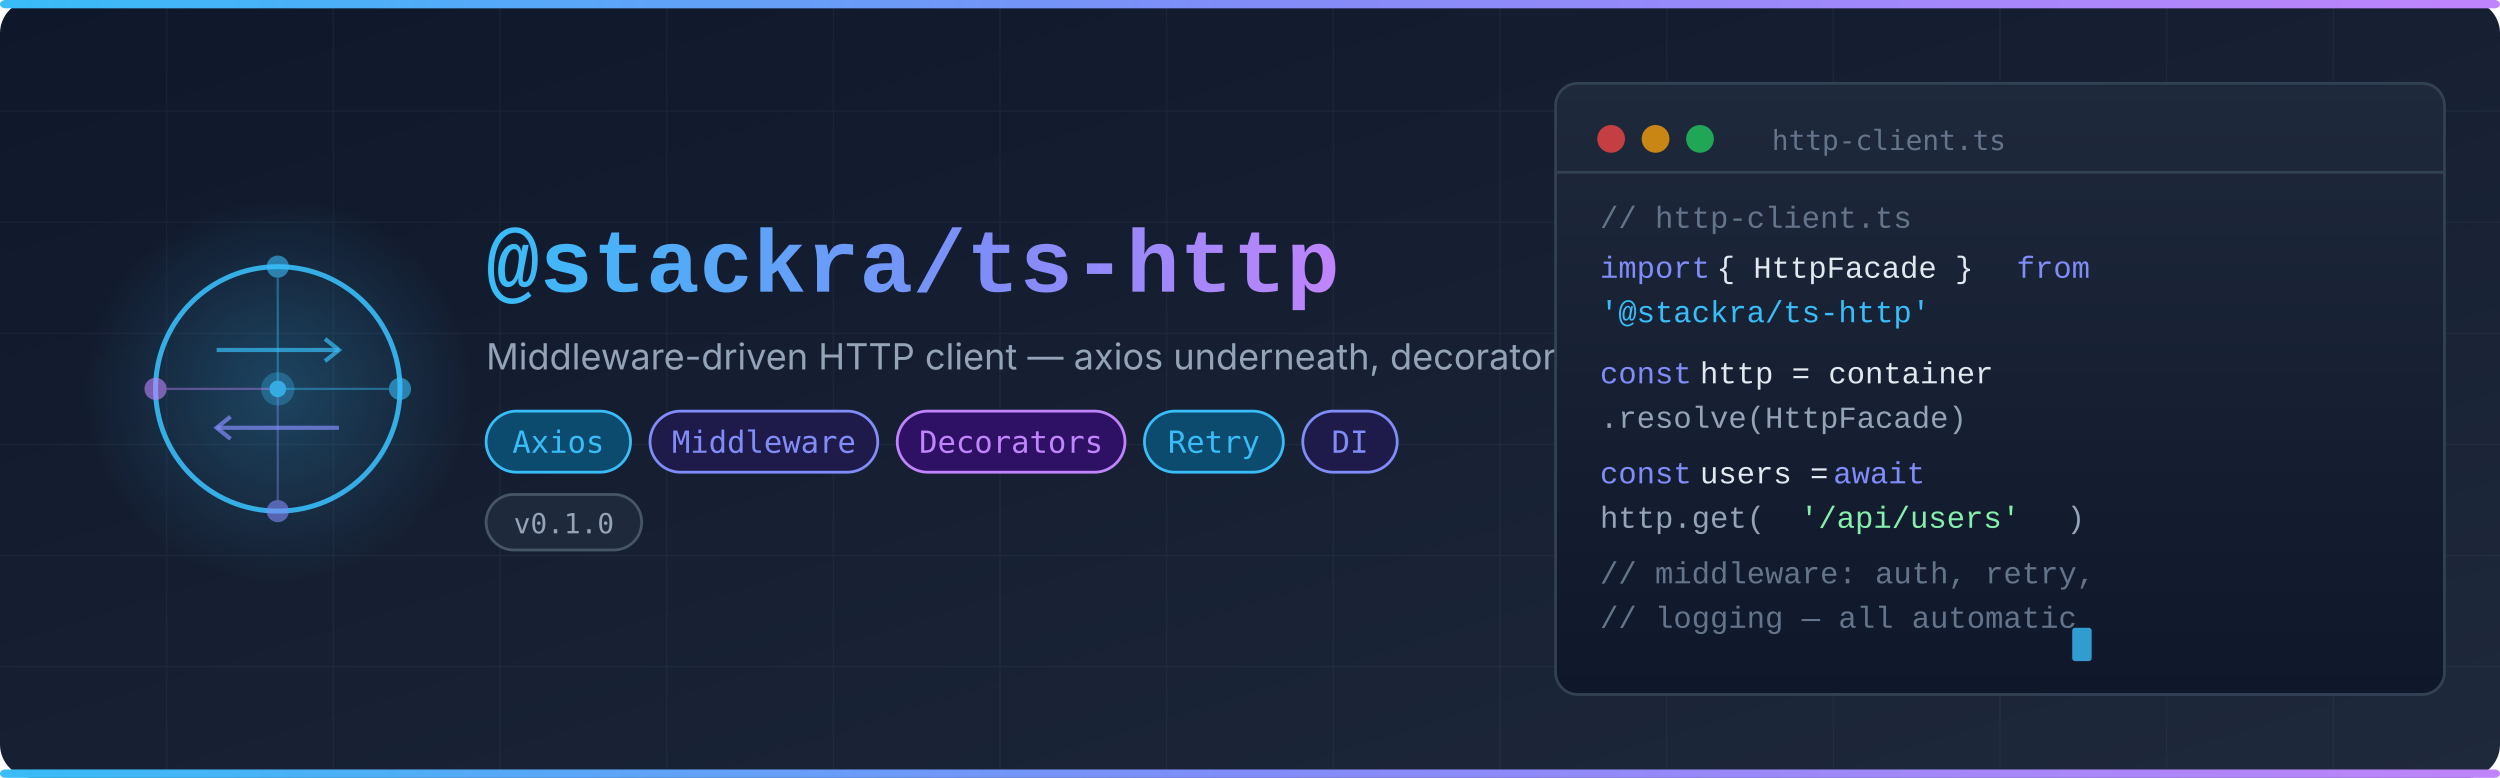
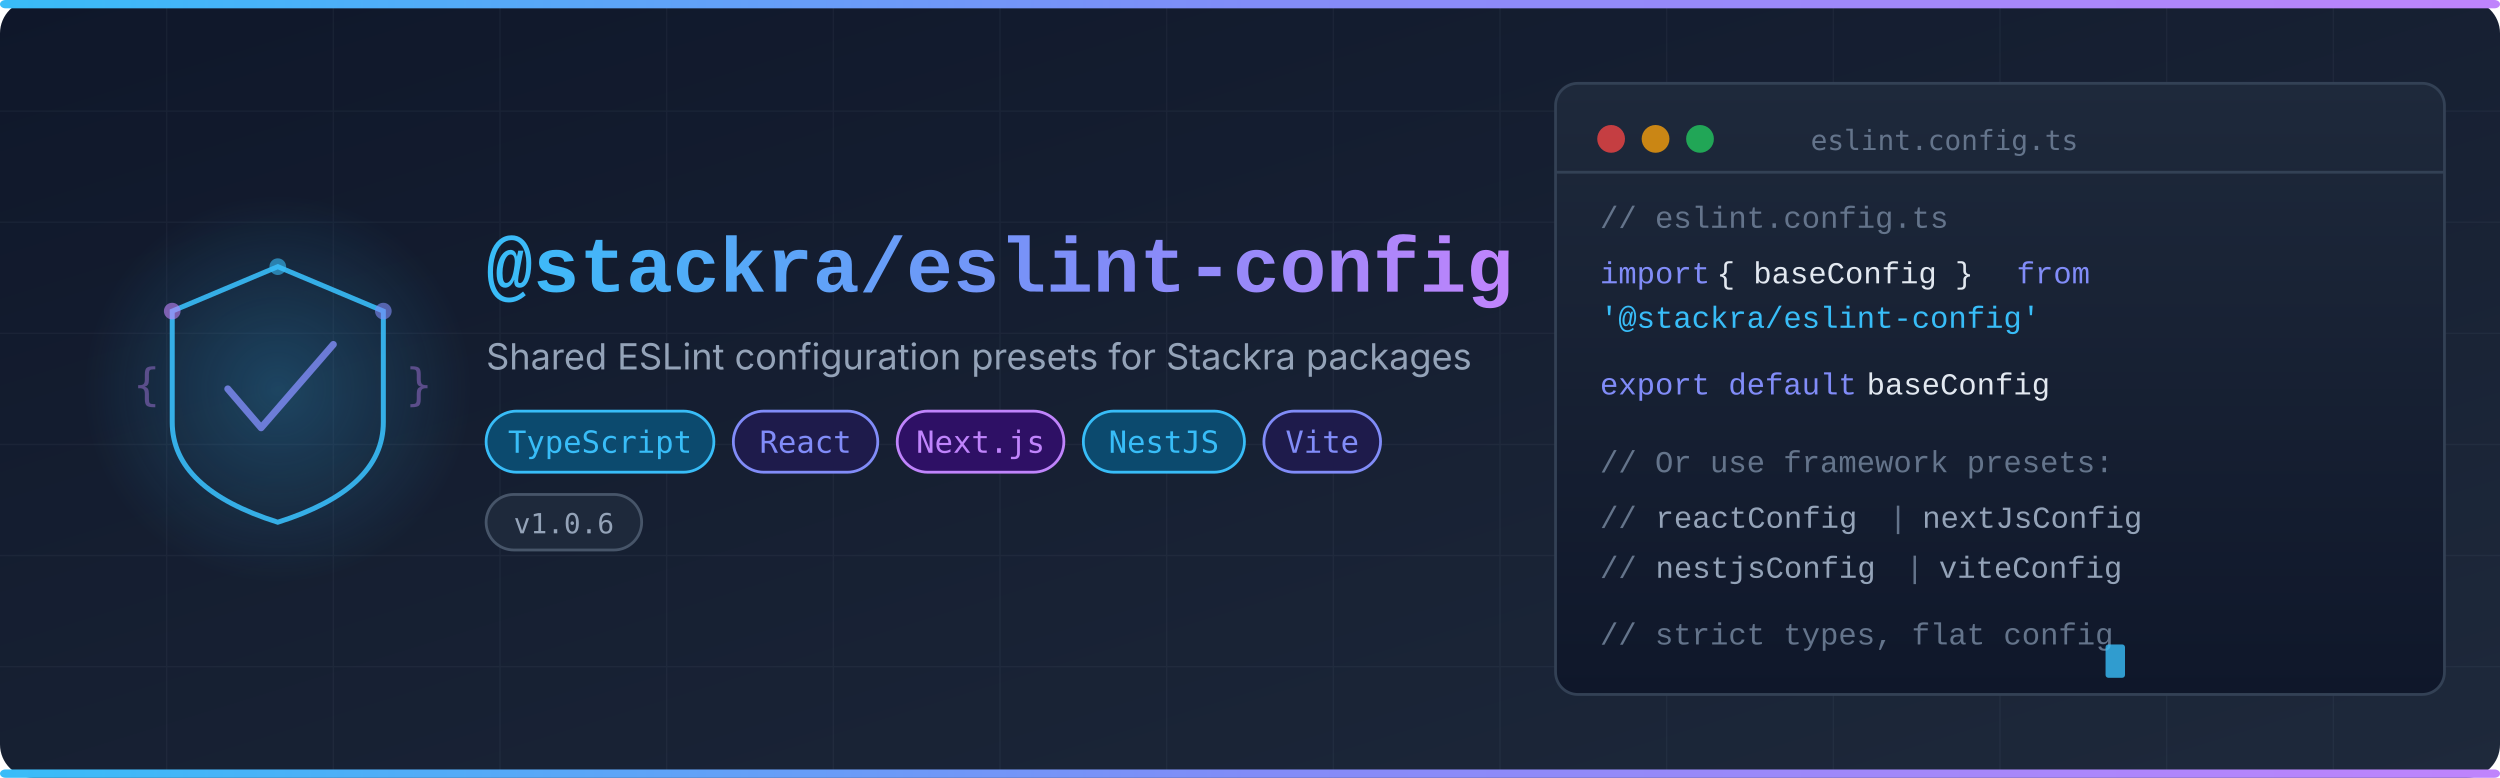
<svg xmlns="http://www.w3.org/2000/svg" width="900" height="280" viewBox="0 0 900 280">
  <defs>
    <linearGradient id="bgGrad" x1="0%" y1="0%" x2="100%" y2="100%">
      <stop offset="0%" style="stop-color:#0f172a;stop-opacity:1" />
      <stop offset="100%" style="stop-color:#1e293b;stop-opacity:1" />
    </linearGradient>
    <linearGradient id="accentGrad" x1="0%" y1="0%" x2="100%" y2="0%">
      <stop offset="0%" style="stop-color:#38bdf8;stop-opacity:1" />
      <stop offset="50%" style="stop-color:#818cf8;stop-opacity:1" />
      <stop offset="100%" style="stop-color:#c084fc;stop-opacity:1" />
    </linearGradient>
    <linearGradient id="textGrad" x1="0%" y1="0%" x2="100%" y2="0%">
      <stop offset="0%" style="stop-color:#38bdf8;stop-opacity:1" />
      <stop offset="60%" style="stop-color:#818cf8;stop-opacity:1" />
      <stop offset="100%" style="stop-color:#c084fc;stop-opacity:1" />
    </linearGradient>
    <radialGradient id="iconGlow" cx="50%" cy="50%" r="50%">
      <stop offset="0%" style="stop-color:#38bdf8;stop-opacity:0.25" />
      <stop offset="100%" style="stop-color:#38bdf8;stop-opacity:0" />
    </radialGradient>
    <linearGradient id="codeGrad" x1="0%" y1="0%" x2="0%" y2="100%">
      <stop offset="0%" style="stop-color:#1e293b;stop-opacity:1" />
      <stop offset="100%" style="stop-color:#0f172a;stop-opacity:1" />
    </linearGradient>
  </defs>
  <rect width="900" height="280" fill="url(#bgGrad)" rx="12" />
  <g opacity="0.06" stroke="#94a3b8" stroke-width="0.5">
    <line x1="60" y1="0" x2="60" y2="280" />
    <line x1="120" y1="0" x2="120" y2="280" />
    <line x1="180" y1="0" x2="180" y2="280" />
    <line x1="240" y1="0" x2="240" y2="280" />
    <line x1="300" y1="0" x2="300" y2="280" />
    <line x1="360" y1="0" x2="360" y2="280" />
    <line x1="420" y1="0" x2="420" y2="280" />
    <line x1="480" y1="0" x2="480" y2="280" />
    <line x1="540" y1="0" x2="540" y2="280" />
    <line x1="600" y1="0" x2="600" y2="280" />
    <line x1="660" y1="0" x2="660" y2="280" />
    <line x1="720" y1="0" x2="720" y2="280" />
    <line x1="780" y1="0" x2="780" y2="280" />
    <line x1="840" y1="0" x2="840" y2="280" />
    <line x1="0" y1="40" x2="900" y2="40" />
    <line x1="0" y1="80" x2="900" y2="80" />
    <line x1="0" y1="120" x2="900" y2="120" />
    <line x1="0" y1="160" x2="900" y2="160" />
    <line x1="0" y1="200" x2="900" y2="200" />
    <line x1="0" y1="240" x2="900" y2="240" />
  </g>
  <rect x="0" y="0" width="900" height="3" fill="url(#accentGrad)" rx="2" />
  <rect x="0" y="277" width="900" height="3" fill="url(#accentGrad)" rx="2" />
  <circle cx="100" cy="140" r="70" fill="url(#iconGlow)" />
-   <circle cx="100" cy="140" r="44" fill="none" stroke="#38bdf8" stroke-width="1.8" opacity="0.9" />
-   <line x1="78" y1="126" x2="122" y2="126" stroke="#38bdf8" stroke-width="1.5" opacity="0.7" />
-   <polyline points="117,122 122,126 117,130" fill="none" stroke="#38bdf8" stroke-width="1.5" opacity="0.7" />
-   <line x1="122" y1="154" x2="78" y2="154" stroke="#818cf8" stroke-width="1.5" opacity="0.7" />
-   <polyline points="83,150 78,154 83,158" fill="none" stroke="#818cf8" stroke-width="1.5" opacity="0.7" />
-   <circle cx="100" cy="140" r="6" fill="#38bdf8" opacity="0.3" />
-   <circle cx="100" cy="140" r="3" fill="#38bdf8" opacity="0.8" />
-   <circle cx="100" cy="96" r="4" fill="#38bdf8" opacity="0.6" />
-   <circle cx="100" cy="184" r="4" fill="#818cf8" opacity="0.6" />
-   <circle cx="56" cy="140" r="4" fill="#c084fc" opacity="0.6" />
-   <circle cx="144" cy="140" r="4" fill="#38bdf8" opacity="0.6" />
-   <line x1="100" y1="137" x2="100" y2="100" stroke="#38bdf8" stroke-width="0.8" opacity="0.4" />
-   <line x1="100" y1="143" x2="100" y2="180" stroke="#818cf8" stroke-width="0.8" opacity="0.4" />
-   <line x1="97" y1="140" x2="60" y2="140" stroke="#c084fc" stroke-width="0.8" opacity="0.4" />
-   <line x1="103" y1="140" x2="140" y2="140" stroke="#38bdf8" stroke-width="0.8" opacity="0.4" />
-   <text x="100" y="143" text-anchor="middle" font-family="monospace" font-size="10" font-weight="700" fill="#38bdf8" opacity="0.0">HTTP</text>
-   <text x="175" y="105" font-family="'Courier New', Courier, monospace" font-size="32" font-weight="700" fill="url(#textGrad)">@stackra/ts-http</text>
-   <text x="175" y="133" font-family="-apple-system, BlinkMacSystemFont, 'Segoe UI', sans-serif" font-size="13" fill="#94a3b8">Middleware-driven HTTP client — axios underneath, decorators &amp; DI integration</text>
-   <rect x="175" y="148" width="52" height="22" rx="11" fill="#0c4a6e" stroke="#38bdf8" stroke-width="1" />
-   <text x="201" y="163" text-anchor="middle" font-family="monospace" font-size="11" fill="#38bdf8">Axios</text>
-   <rect x="234" y="148" width="82" height="22" rx="11" fill="#1e1b4b" stroke="#818cf8" stroke-width="1" />
-   <text x="275" y="163" text-anchor="middle" font-family="monospace" font-size="11" fill="#818cf8">Middleware</text>
-   <rect x="323" y="148" width="82" height="22" rx="11" fill="#2e1065" stroke="#c084fc" stroke-width="1" />
-   <text x="364" y="163" text-anchor="middle" font-family="monospace" font-size="11" fill="#c084fc">Decorators</text>
-   <rect x="412" y="148" width="50" height="22" rx="11" fill="#0c4a6e" stroke="#38bdf8" stroke-width="1" />
-   <text x="437" y="163" text-anchor="middle" font-family="monospace" font-size="11" fill="#38bdf8">Retry</text>
-   <rect x="469" y="148" width="34" height="22" rx="11" fill="#1e1b4b" stroke="#818cf8" stroke-width="1" />
-   <text x="486" y="163" text-anchor="middle" font-family="monospace" font-size="11" fill="#818cf8">DI</text>
+   <path d="M100,96 L138,112 L138,152 Q138,176 100,188 Q62,176 62,152 L62,112 Z" fill="none" stroke="#38bdf8" stroke-width="1.8" opacity="0.9" />
+   <polyline points="82,140 94,154 120,124" fill="none" stroke="#818cf8" stroke-width="2.5" stroke-linecap="round" stroke-linejoin="round" opacity="0.8" />
+   <text x="48" y="144" font-family="monospace" font-size="16" fill="#c084fc" opacity="0.4">{</text>
+   <text x="146" y="144" font-family="monospace" font-size="16" fill="#c084fc" opacity="0.4">}</text>
+   <circle cx="100" cy="96" r="3" fill="#38bdf8" opacity="0.6" />
+   <circle cx="138" cy="112" r="3" fill="#818cf8" opacity="0.6" />
+   <circle cx="62" cy="112" r="3" fill="#c084fc" opacity="0.6" />
+   <text x="175" y="105" font-family="'Courier New', Courier, monospace" font-size="28" font-weight="700" fill="url(#textGrad)">@stackra/eslint-config</text>
+   <text x="175" y="133" font-family="-apple-system, BlinkMacSystemFont, 'Segoe UI', sans-serif" font-size="13" fill="#94a3b8">Shared ESLint configuration presets for Stackra packages</text>
+   <rect x="175" y="148" width="82" height="22" rx="11" fill="#0c4a6e" stroke="#38bdf8" stroke-width="1" />
+   <text x="216" y="163" text-anchor="middle" font-family="monospace" font-size="11" fill="#38bdf8">TypeScript</text>
+   <rect x="264" y="148" width="52" height="22" rx="11" fill="#1e1b4b" stroke="#818cf8" stroke-width="1" />
+   <text x="290" y="163" text-anchor="middle" font-family="monospace" font-size="11" fill="#818cf8">React</text>
+   <rect x="323" y="148" width="60" height="22" rx="11" fill="#2e1065" stroke="#c084fc" stroke-width="1" />
+   <text x="353" y="163" text-anchor="middle" font-family="monospace" font-size="11" fill="#c084fc">Next.js</text>
+   <rect x="390" y="148" width="58" height="22" rx="11" fill="#0c4a6e" stroke="#38bdf8" stroke-width="1" />
+   <text x="419" y="163" text-anchor="middle" font-family="monospace" font-size="11" fill="#38bdf8">NestJS</text>
+   <rect x="455" y="148" width="42" height="22" rx="11" fill="#1e1b4b" stroke="#818cf8" stroke-width="1" />
+   <text x="476" y="163" text-anchor="middle" font-family="monospace" font-size="11" fill="#818cf8">Vite</text>
  <rect x="175" y="178" width="56" height="20" rx="10" fill="#1e293b" stroke="#475569" stroke-width="1" />
-   <text x="203" y="192" text-anchor="middle" font-family="monospace" font-size="10" fill="#94a3b8">v0.1.0</text>
+   <text x="203" y="192" text-anchor="middle" font-family="monospace" font-size="10" fill="#94a3b8">v1.0.6</text>
  <rect x="560" y="30" width="320" height="220" rx="8" fill="url(#codeGrad)" stroke="#334155" stroke-width="1" />
  <circle cx="580" cy="50" r="5" fill="#ef4444" opacity="0.8" />
  <circle cx="596" cy="50" r="5" fill="#f59e0b" opacity="0.8" />
  <circle cx="612" cy="50" r="5" fill="#22c55e" opacity="0.8" />
-   <text x="680" y="54" text-anchor="middle" font-family="monospace" font-size="10" fill="#64748b">http-client.ts</text>
+   <text x="700" y="54" text-anchor="middle" font-family="monospace" font-size="10" fill="#64748b">eslint.config.ts</text>
  <line x1="560" y1="62" x2="880" y2="62" stroke="#334155" stroke-width="1" />
-   <text x="576" y="82" font-family="'Courier New', Courier, monospace" font-size="11" fill="#64748b">// http-client.ts</text>
-   <text x="576" y="100" font-family="'Courier New', Courier, monospace" font-size="11" fill="#818cf8">import</text>
-   <text x="618" y="100" font-family="'Courier New', Courier, monospace" font-size="11" fill="#e2e8f0">{ HttpFacade }</text>
-   <text x="726" y="100" font-family="'Courier New', Courier, monospace" font-size="11" fill="#818cf8">from</text>
-   <text x="576" y="116" font-family="'Courier New', Courier, monospace" font-size="11" fill="#38bdf8">  '@stackra/ts-http'</text>
-   <text x="576" y="138" font-family="'Courier New', Courier, monospace" font-size="11" fill="#818cf8">const</text>
-   <text x="612" y="138" font-family="'Courier New', Courier, monospace" font-size="11" fill="#e2e8f0">http = container</text>
-   <text x="576" y="154" font-family="'Courier New', Courier, monospace" font-size="11" fill="#94a3b8">  .resolve(HttpFacade)</text>
-   <text x="576" y="174" font-family="'Courier New', Courier, monospace" font-size="11" fill="#818cf8">const</text>
-   <text x="612" y="174" font-family="'Courier New', Courier, monospace" font-size="11" fill="#e2e8f0">users =</text>
-   <text x="660" y="174" font-family="'Courier New', Courier, monospace" font-size="11" fill="#818cf8">await</text>
-   <text x="576" y="190" font-family="'Courier New', Courier, monospace" font-size="11" fill="#94a3b8">  http.get(</text>
-   <text x="648" y="190" font-family="'Courier New', Courier, monospace" font-size="11" fill="#86efac">'/api/users'</text>
-   <text x="744" y="190" font-family="'Courier New', Courier, monospace" font-size="11" fill="#94a3b8">)</text>
-   <text x="576" y="210" font-family="'Courier New', Courier, monospace" font-size="11" fill="#64748b">// middleware: auth, retry,</text>
-   <text x="576" y="226" font-family="'Courier New', Courier, monospace" font-size="11" fill="#64748b">// logging — all automatic</text>
-   <rect x="746" y="226" width="7" height="12" fill="#38bdf8" opacity="0.8" rx="1" />
+   <text x="576" y="82" font-family="'Courier New', Courier, monospace" font-size="11" fill="#64748b">// eslint.config.ts</text>
+   <text x="576" y="102" font-family="'Courier New', Courier, monospace" font-size="11" fill="#818cf8">import</text>
+   <text x="618" y="102" font-family="'Courier New', Courier, monospace" font-size="11" fill="#e2e8f0">{ baseConfig }</text>
+   <text x="726" y="102" font-family="'Courier New', Courier, monospace" font-size="11" fill="#818cf8">from</text>
+   <text x="576" y="118" font-family="'Courier New', Courier, monospace" font-size="11" fill="#38bdf8">  '@stackra/eslint-config'</text>
+   <text x="576" y="142" font-family="'Courier New', Courier, monospace" font-size="11" fill="#818cf8">export default</text>
+   <text x="672" y="142" font-family="'Courier New', Courier, monospace" font-size="11" fill="#e2e8f0">baseConfig</text>
+   <text x="576" y="170" font-family="'Courier New', Courier, monospace" font-size="11" fill="#64748b">// Or use framework presets:</text>
+   <text x="576" y="190" font-family="'Courier New', Courier, monospace" font-size="11" fill="#64748b">//</text>
+   <text x="596" y="190" font-family="'Courier New', Courier, monospace" font-size="11" fill="#94a3b8">reactConfig</text>
+   <text x="680" y="190" font-family="'Courier New', Courier, monospace" font-size="11" fill="#64748b">|</text>
+   <text x="692" y="190" font-family="'Courier New', Courier, monospace" font-size="11" fill="#94a3b8">nextJsConfig</text>
+   <text x="576" y="208" font-family="'Courier New', Courier, monospace" font-size="11" fill="#64748b">//</text>
+   <text x="596" y="208" font-family="'Courier New', Courier, monospace" font-size="11" fill="#94a3b8">nestjsConfig</text>
+   <text x="686" y="208" font-family="'Courier New', Courier, monospace" font-size="11" fill="#64748b">|</text>
+   <text x="698" y="208" font-family="'Courier New', Courier, monospace" font-size="11" fill="#94a3b8">viteConfig</text>
+   <text x="576" y="232" font-family="'Courier New', Courier, monospace" font-size="11" fill="#64748b">// strict types, flat config</text>
+   <rect x="758" y="232" width="7" height="12" fill="#38bdf8" opacity="0.8" rx="1" />
</svg>
